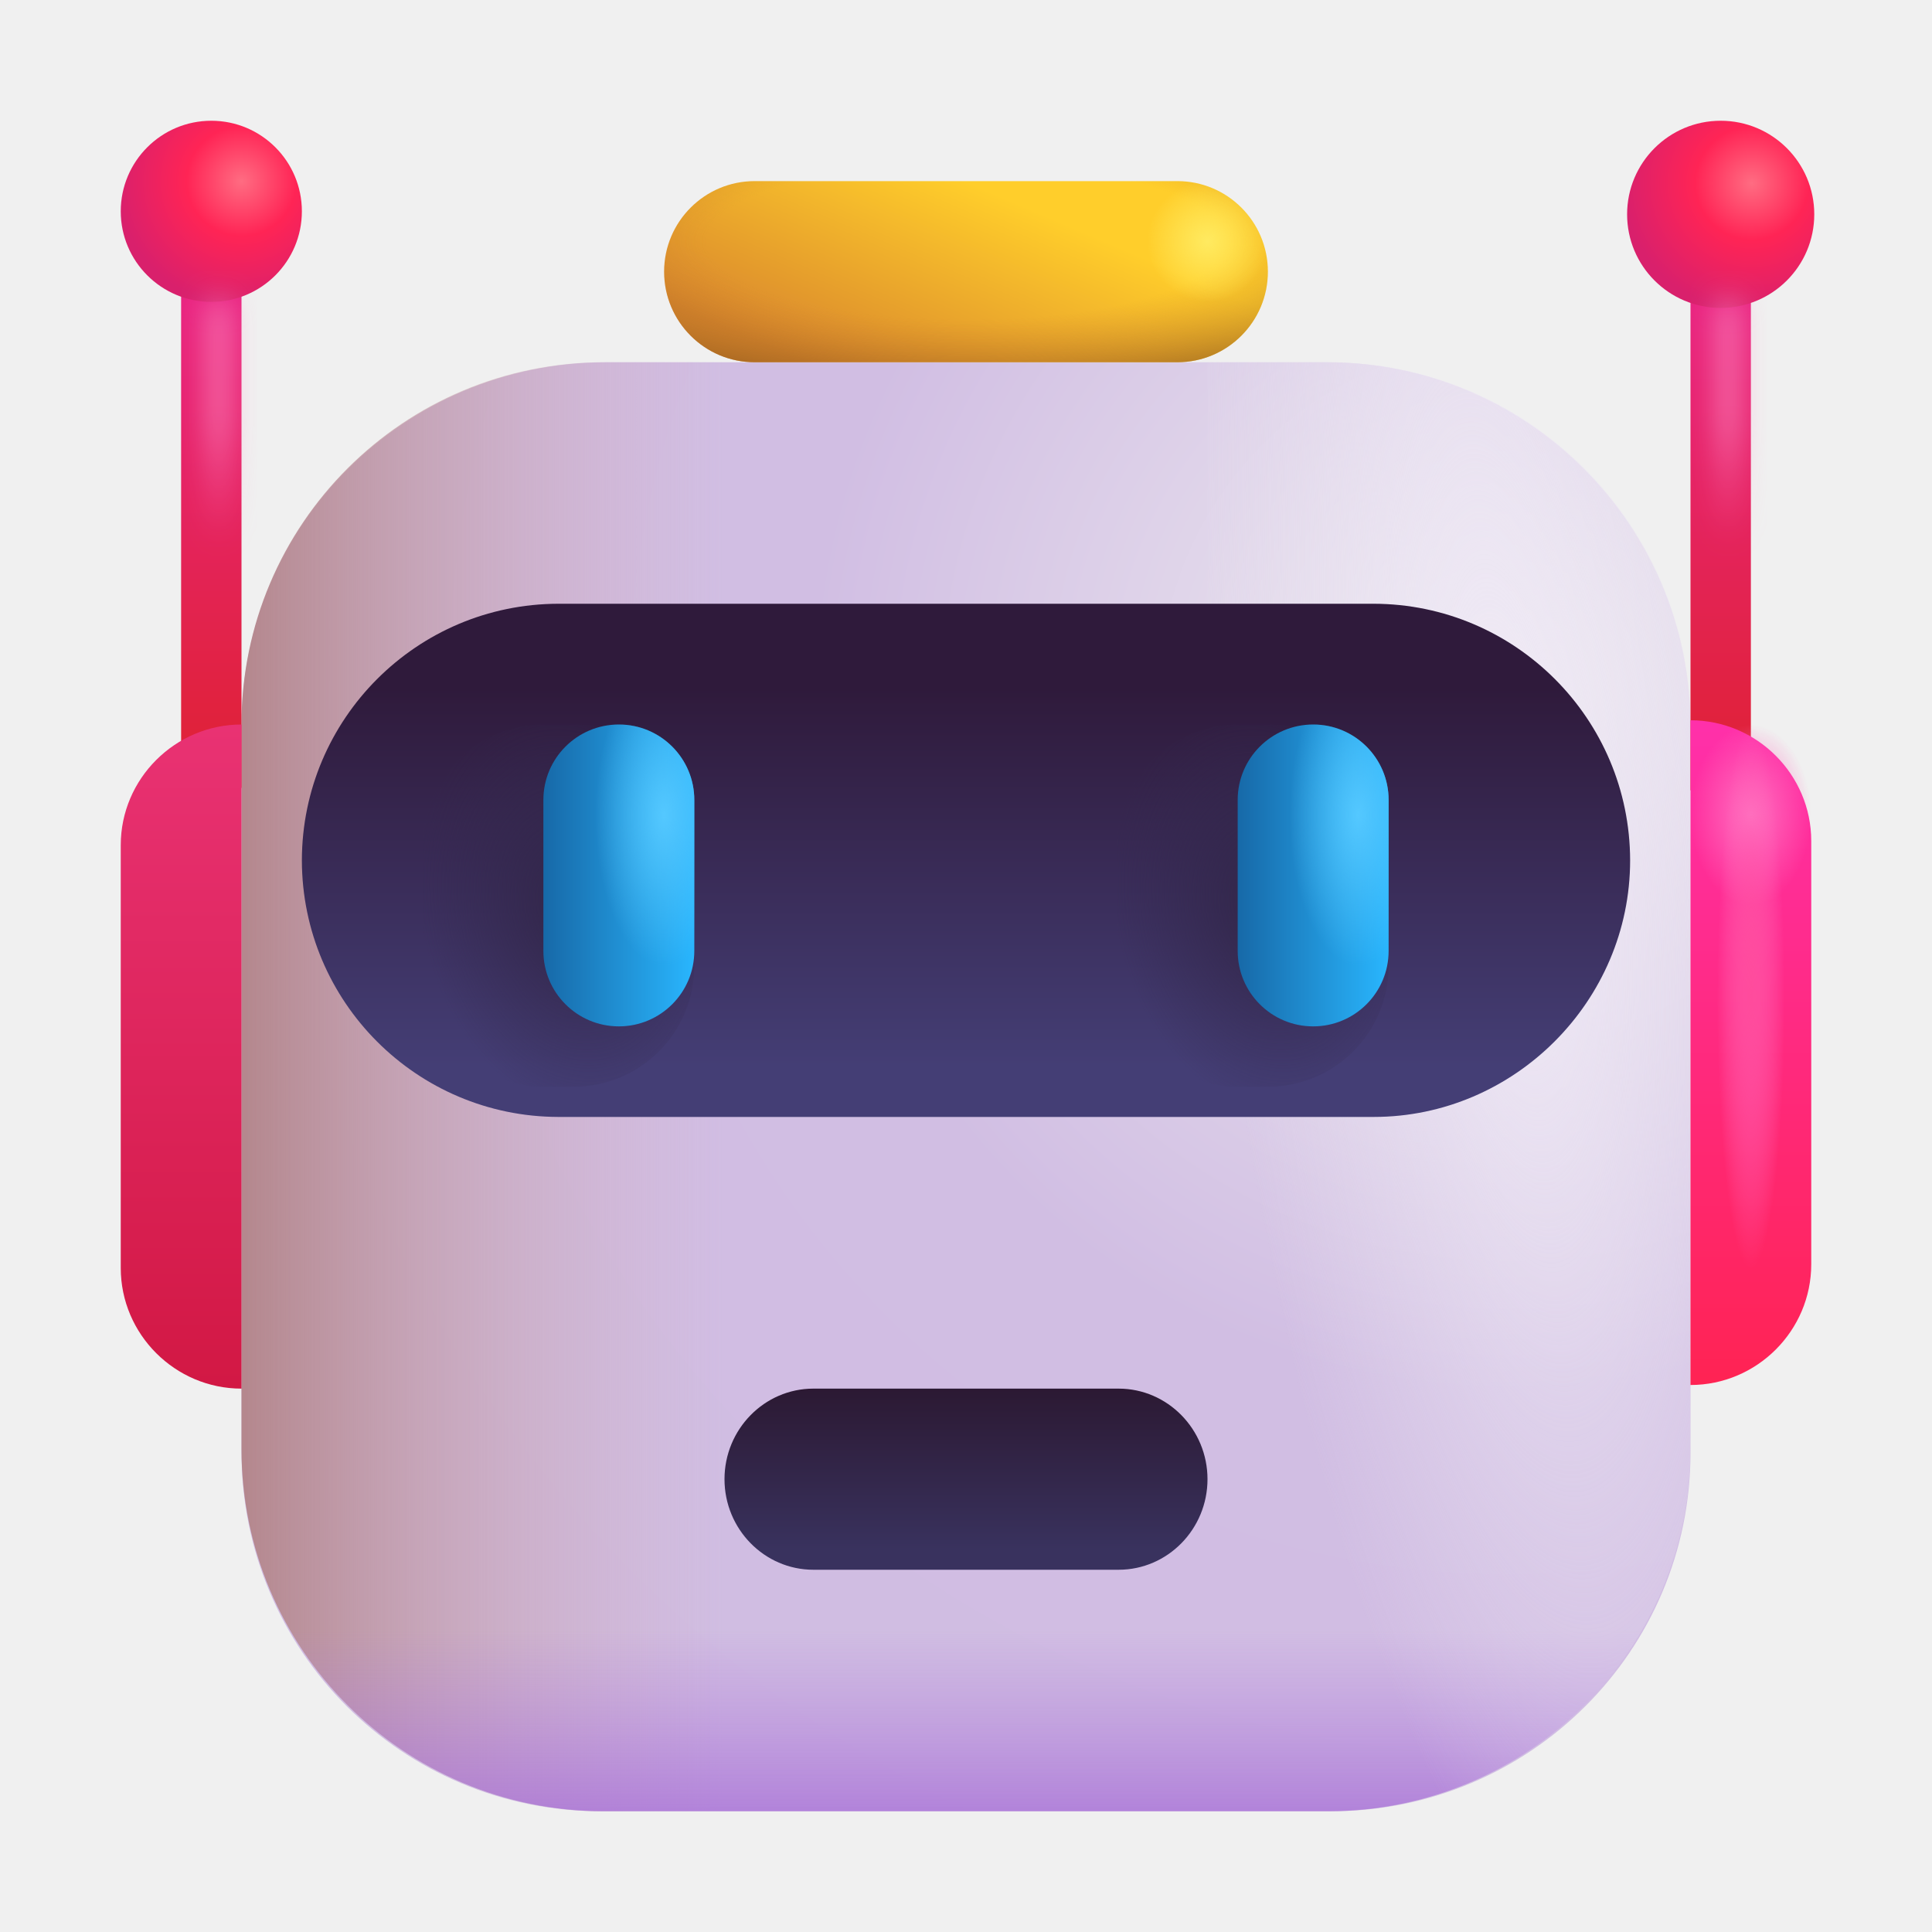
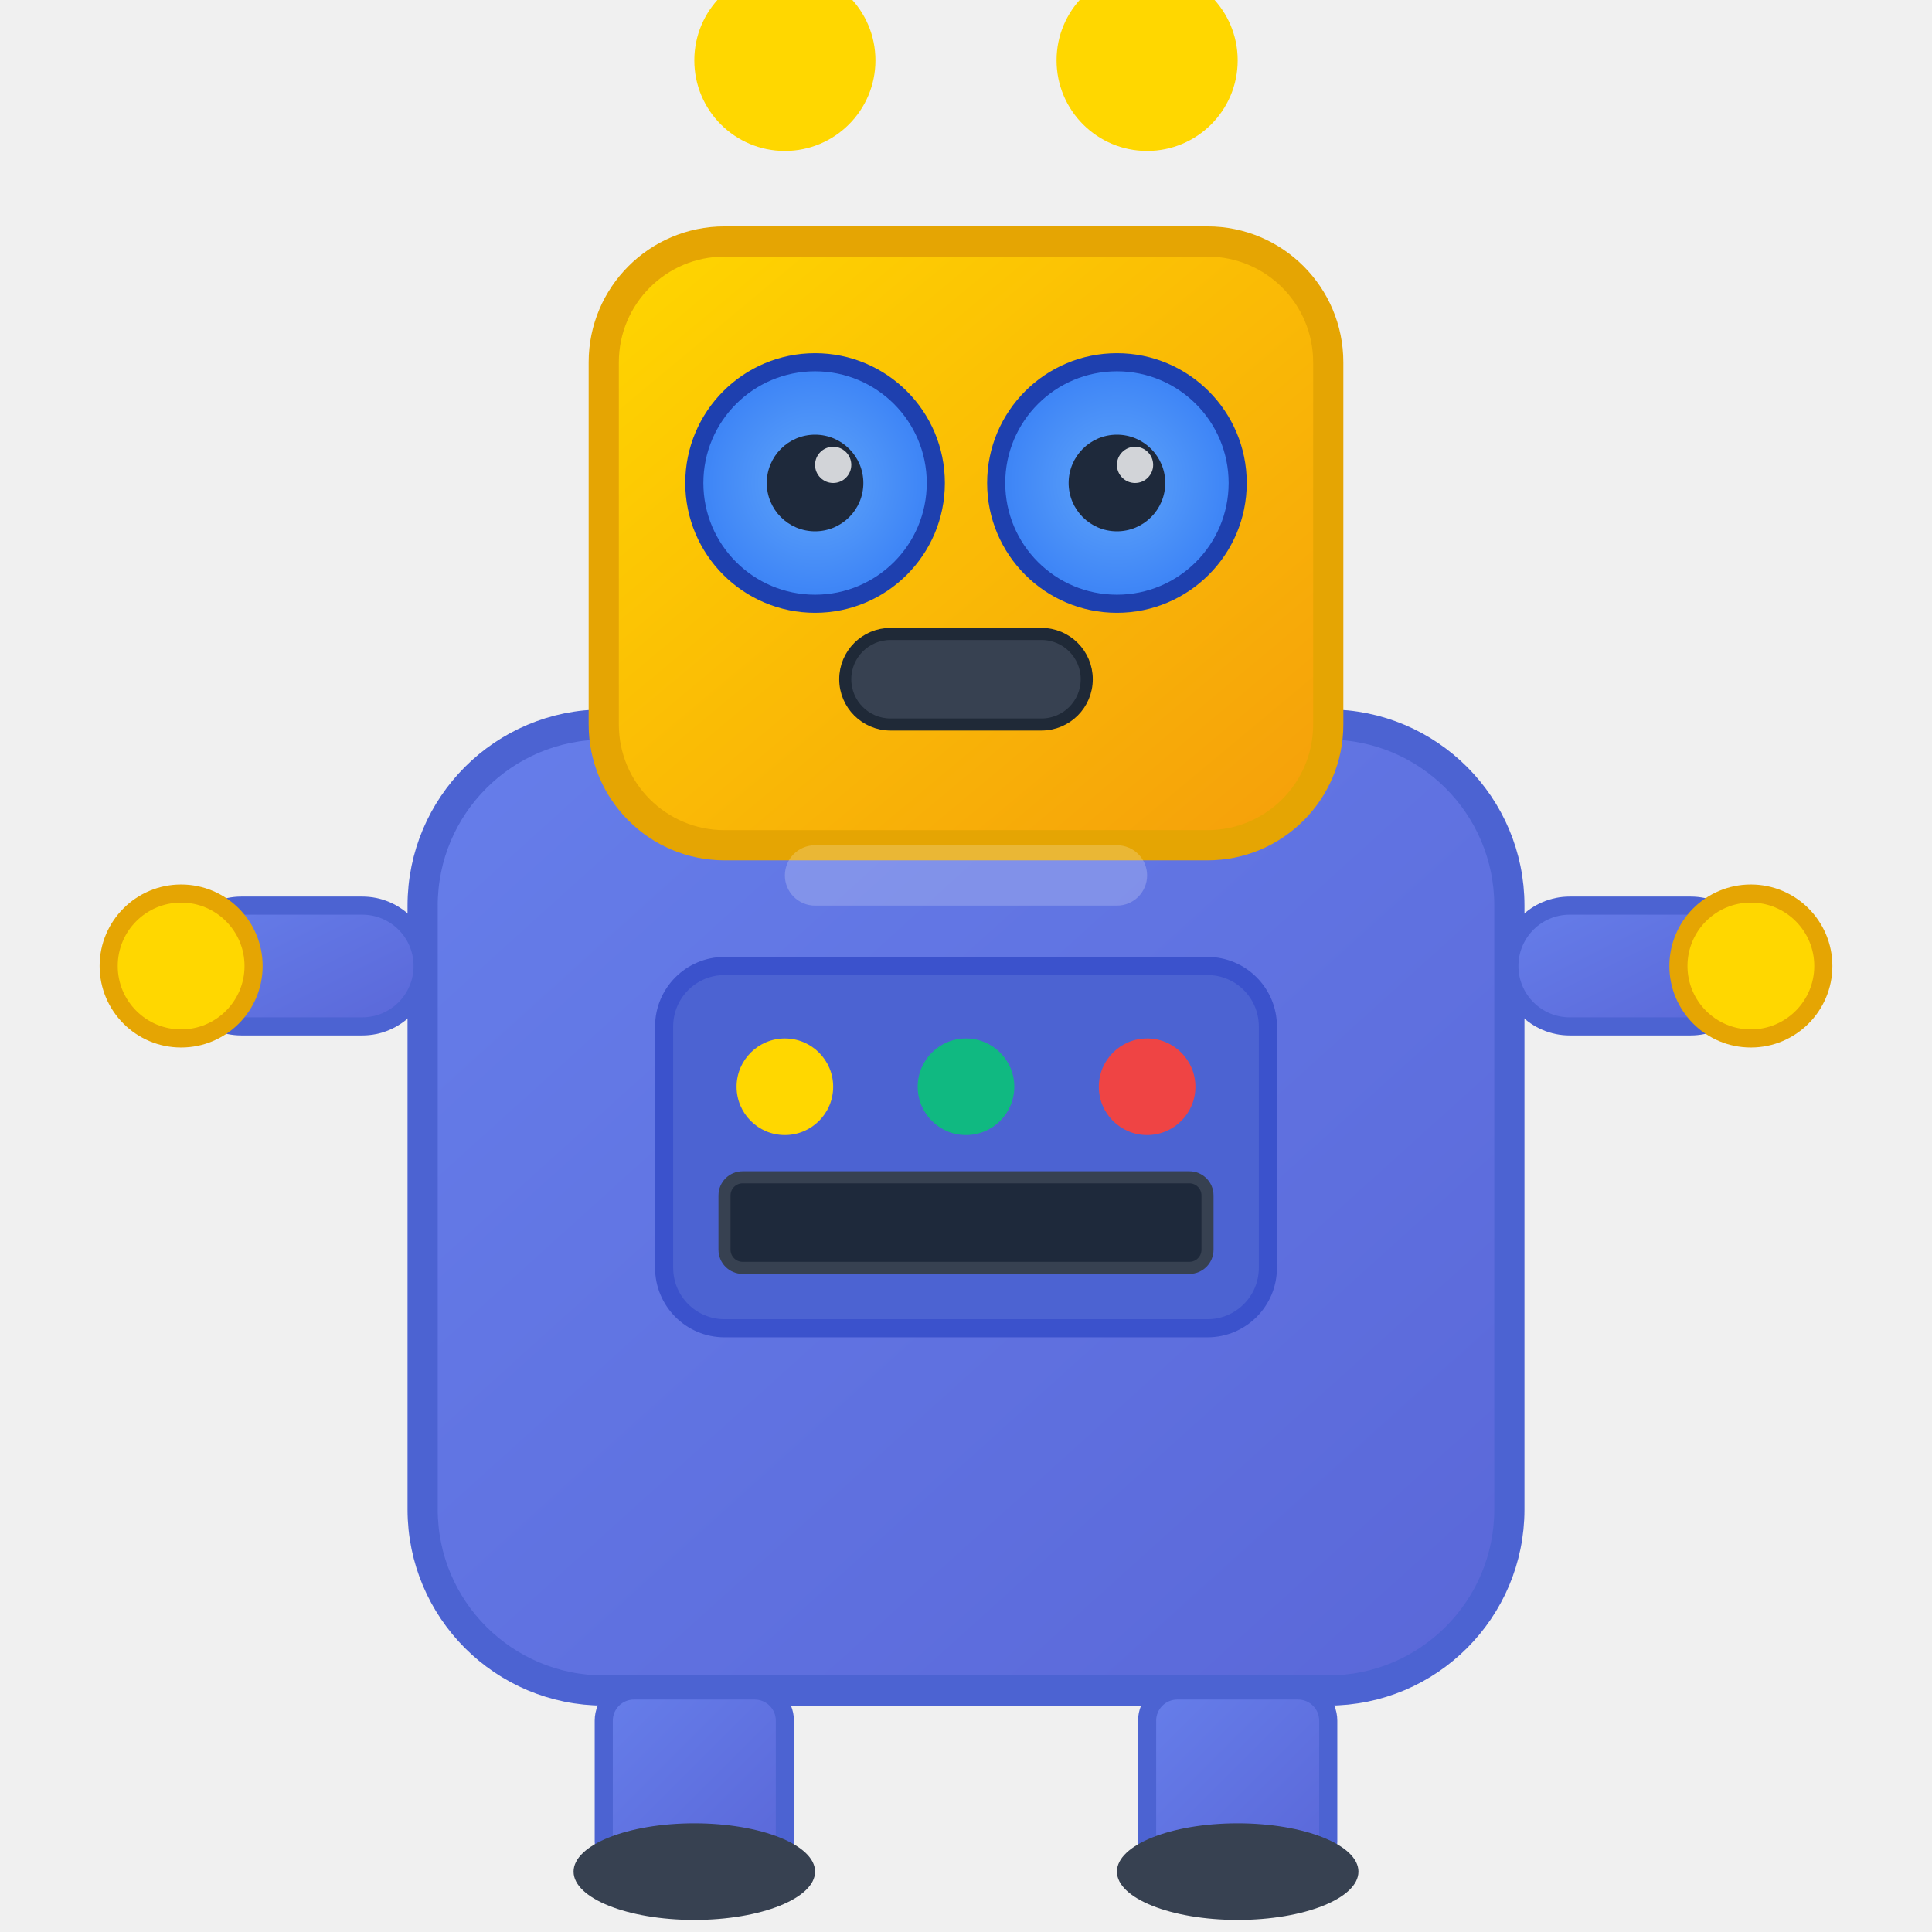
<svg xmlns="http://www.w3.org/2000/svg" width="32" height="32" viewBox="0 0 32 32">
-   <g fill="none">
-     <path fill="url(#f2228idd)" d="M22.05 30H9.95C6.66 30 4 27.34 4 24.05V12.03C4 8.7 6.7 6 10.03 6h11.95C25.3 6 28 8.7 28 12.03v12.03c0 3.28-2.66 5.94-5.95 5.94" />
-     <path fill="url(#f2228id0)" d="M4 12a6 6 0 0 1 6-6h2v24h-2a6 6 0 0 1-6-6z" />
-     <path fill="url(#f2228id1)" d="M4 24h24a6 6 0 0 1-6 6H10a6 6 0 0 1-6-6" />
-     <path fill="url(#f2228ide)" d="M20 6h2a6 6 0 0 1 6 6v12a6 6 0 0 1-6 6h-2z" />
-     <path stroke="url(#f2228id2)" stroke-miterlimit="10" d="M3.5 3.95v9.1" />
-     <path fill="url(#f2228id3)" d="M4 12v11c-1.1 0-2-.9-2-1.998v-7.004C2 12.9 2.9 12 4 12" />
-     <path fill="url(#f2228id4)" d="M22.753 18.5H9.247A4.257 4.257 0 0 1 5 14.25A4.257 4.257 0 0 1 9.247 10h13.506A4.257 4.257 0 0 1 27 14.25c0 2.331-1.918 4.25-4.247 4.25" />
-     <path fill="url(#f2228id5)" d="M18.528 26h-5.056C12.66 26 12 25.326 12 24.5s.66-1.5 1.472-1.5h5.056c.811 0 1.472.674 1.472 1.5s-.66 1.5-1.472 1.5" />
-     <path fill="url(#f2228idf)" d="M3.5 5a1.5 1.5 0 1 0 0-3a1.5 1.5 0 0 0 0 3" />
-     <path stroke="url(#f2228id6)" stroke-miterlimit="10" d="M28.5 4v9.09" />
-     <path fill="url(#f2228idg)" d="M28.5 5.1a1.55 1.55 0 1 0 0-3.1a1.55 1.55 0 0 0 0 3.1" />
-     <rect width="4.5" height="6" x="7" y="12" fill="url(#f2228idh)" rx="2" />
-     <rect width="4.5" height="6" x="18.5" y="12" fill="url(#f2228idi)" rx="2" />
-     <rect width="10" height="3" x="11" y="3" fill="url(#f2228id7)" rx="1.5" />
-     <rect width="10" height="3" x="11" y="3" fill="url(#f2228idj)" rx="1.5" />
-     <path fill="url(#f2228id8)" d="M28 22.94V11.93c1.1 0 2 .9 2 2v7.01c0 1.1-.9 2-2 2" />
-     <rect width="2.5" height="5" x="9" y="12" fill="url(#f2228id9)" rx="1.25" />
-     <rect width="2.5" height="5" x="9" y="12" fill="url(#f2228idk)" rx="1.25" />
-     <rect width="2.5" height="5" x="20.5" y="12" fill="url(#f2228ida)" rx="1.25" />
-     <rect width="2.5" height="5" x="20.5" y="12" fill="url(#f2228idl)" rx="1.25" />
-     <g filter="url(#f2228idp)">
-       <path stroke="url(#f2228idb)" stroke-width=".25" d="M3.625 5v6" />
-     </g>
-     <g filter="url(#f2228idq)">
-       <path stroke="url(#f2228idc)" stroke-width=".25" d="M28.625 5v6" />
-     </g>
-     <ellipse cx="29" cy="13.5" fill="url(#f2228idm)" rx="1" ry="1.5" />
-     <ellipse cx="29" cy="16.5" fill="url(#f2228idn)" rx="1" ry="4.5" />
-     <path fill="url(#f2228ido)" fill-rule="evenodd" d="M19.776 3.025a1.5 1.5 0 0 1 1.199 1.2a1 1 0 1 1-1.2-1.2" clip-rule="evenodd" />
-     <defs>
-       <linearGradient id="f2228id0" x1="12" x2="4" y1="18" y2="18" gradientUnits="userSpaceOnUse">
-         <stop stop-color="#D5B2C0" stop-opacity="0" />
-         <stop offset="1" stop-color="#B4878D" />
-       </linearGradient>
-       <linearGradient id="f2228id1" x1="16" x2="16" y1="27" y2="31" gradientUnits="userSpaceOnUse">
-         <stop stop-color="#B17EDB" stop-opacity="0" />
-         <stop offset="1" stop-color="#A56BD6" />
-       </linearGradient>
-       <linearGradient id="f2228id2" x1="4" x2="4" y1="3.95" y2="13.05" gradientUnits="userSpaceOnUse">
-         <stop stop-color="#EA248A" />
-         <stop offset="1" stop-color="#DF2232" />
-       </linearGradient>
-       <linearGradient id="f2228id3" x1="3" x2="3" y1="12" y2="23" gradientUnits="userSpaceOnUse">
-         <stop stop-color="#E93273" />
-         <stop offset="1" stop-color="#D21844" />
-       </linearGradient>
-       <linearGradient id="f2228id4" x1="15.998" x2="15.998" y1="17.701" y2="11.391" gradientUnits="userSpaceOnUse">
-         <stop offset=".006" stop-color="#443E75" />
-         <stop offset="1" stop-color="#2F1A3B" />
-       </linearGradient>
-       <linearGradient id="f2228id5" x1="15.998" x2="15.998" y1="25.686" y2="22.889" gradientUnits="userSpaceOnUse">
-         <stop offset=".006" stop-color="#39325E" />
-         <stop offset="1" stop-color="#2B1831" />
-       </linearGradient>
-       <linearGradient id="f2228id6" x1="29" x2="29" y1="4" y2="13.09" gradientUnits="userSpaceOnUse">
-         <stop stop-color="#EA248A" />
-         <stop offset="1" stop-color="#DF2232" />
-       </linearGradient>
-       <linearGradient id="f2228id7" x1="16" x2="14.5" y1="3" y2="6.5" gradientUnits="userSpaceOnUse">
-         <stop stop-color="#FFCE2B" />
-         <stop offset="1" stop-color="#D9862D" />
-       </linearGradient>
-       <linearGradient id="f2228id8" x1="29" x2="29" y1="11.93" y2="22.94" gradientUnits="userSpaceOnUse">
-         <stop stop-color="#FF30AA" />
-         <stop offset="1" stop-color="#FF2353" />
-       </linearGradient>
-       <linearGradient id="f2228id9" x1="11.5" x2="9" y1="14" y2="14" gradientUnits="userSpaceOnUse">
-         <stop stop-color="#29B6FE" />
-         <stop offset="1" stop-color="#1769A8" />
-       </linearGradient>
-       <linearGradient id="f2228ida" x1="23" x2="20.5" y1="14" y2="14" gradientUnits="userSpaceOnUse">
-         <stop stop-color="#29B6FE" />
-         <stop offset="1" stop-color="#1769A8" />
-       </linearGradient>
-       <linearGradient id="f2228idb" x1="3.5" x2="3.5" y1="7" y2="9" gradientUnits="userSpaceOnUse">
-         <stop stop-color="#FF96CB" />
-         <stop offset="1" stop-color="#FF6DB7" stop-opacity="0" />
-       </linearGradient>
-       <linearGradient id="f2228idc" x1="28.5" x2="28.5" y1="7" y2="9" gradientUnits="userSpaceOnUse">
-         <stop stop-color="#FF96CB" />
-         <stop offset="1" stop-color="#FF6DB7" stop-opacity="0" />
-       </linearGradient>
-       <radialGradient id="f2228idd" cx="0" cy="0" r="1" gradientTransform="rotate(141.911 10.515 10.065)scale(23.5053)" gradientUnits="userSpaceOnUse">
-         <stop stop-color="#EEEBF0" />
-         <stop offset=".493" stop-color="#D1BEE3" />
-         <stop offset="1" stop-color="#D0BCE2" />
-       </radialGradient>
-       <radialGradient id="f2228ide" cx="0" cy="0" r="1" gradientTransform="matrix(5 -.5 1.9111 19.11108 25 13.5)" gradientUnits="userSpaceOnUse">
-         <stop stop-color="#F0EAF6" />
-         <stop offset="1" stop-color="#E7E0EF" stop-opacity="0" />
-       </radialGradient>
-       <radialGradient id="f2228idf" cx="0" cy="0" r="1" gradientTransform="matrix(-.5 2 -2 -.5 4 3)" gradientUnits="userSpaceOnUse">
-         <stop stop-color="#FF6C82" />
-         <stop offset=".441" stop-color="#FF2455" />
-         <stop offset="1" stop-color="#D9206C" />
-       </radialGradient>
-       <radialGradient id="f2228idg" cx="0" cy="0" r="1" gradientTransform="rotate(104.036 13.324 12.844)scale(2.13027)" gradientUnits="userSpaceOnUse">
-         <stop stop-color="#FF6C82" />
-         <stop offset=".441" stop-color="#FF2455" />
-         <stop offset="1" stop-color="#D9206C" />
-       </radialGradient>
-       <radialGradient id="f2228idh" cx="0" cy="0" r="1" gradientTransform="matrix(-2.5 .5 -.68428 -3.42136 9.5 15)" gradientUnits="userSpaceOnUse">
-         <stop stop-color="#322649" />
-         <stop offset="1" stop-color="#342950" stop-opacity="0" />
-       </radialGradient>
-       <radialGradient id="f2228idi" cx="0" cy="0" r="1" gradientTransform="matrix(-2.5 .5 -.68428 -3.42136 21 15)" gradientUnits="userSpaceOnUse">
-         <stop stop-color="#322649" />
-         <stop offset="1" stop-color="#342950" stop-opacity="0" />
-       </radialGradient>
-       <radialGradient id="f2228idj" cx="0" cy="0" r="1" gradientTransform="matrix(0 3 -10 0 16 4)" gradientUnits="userSpaceOnUse">
-         <stop offset=".431" stop-color="#CA7E29" stop-opacity="0" />
-         <stop offset="1" stop-color="#673F13" />
-       </radialGradient>
-       <radialGradient id="f2228idk" cx="0" cy="0" r="1" gradientTransform="matrix(0 2.5 -1.14393 0 11 13.5)" gradientUnits="userSpaceOnUse">
-         <stop stop-color="#54C8FF" />
-         <stop offset="1" stop-color="#54C8FF" stop-opacity="0" />
-       </radialGradient>
-       <radialGradient id="f2228idl" cx="0" cy="0" r="1" gradientTransform="matrix(0 2.5 -1.14393 0 22.5 13.5)" gradientUnits="userSpaceOnUse">
-         <stop stop-color="#54C8FF" />
-         <stop offset="1" stop-color="#54C8FF" stop-opacity="0" />
-       </radialGradient>
-       <radialGradient id="f2228idm" cx="0" cy="0" r="1" gradientTransform="matrix(0 1.5 -1 0 29 13.5)" gradientUnits="userSpaceOnUse">
-         <stop stop-color="#FF72C1" />
-         <stop offset="1" stop-color="#FF6EBF" stop-opacity="0" />
-       </radialGradient>
-       <radialGradient id="f2228idn" cx="0" cy="0" r="1" gradientTransform="matrix(0 4.5 -.55944 0 29 16.5)" gradientUnits="userSpaceOnUse">
-         <stop stop-color="#FF4B9C" />
-         <stop offset="1" stop-color="#FF73C1" stop-opacity="0" />
-       </radialGradient>
-       <radialGradient id="f2228ido" cx="0" cy="0" r="1" gradientTransform="rotate(90 8 12)" gradientUnits="userSpaceOnUse">
-         <stop stop-color="#FFEA60" />
-         <stop offset="1" stop-color="#FFEF66" stop-opacity="0" />
-       </radialGradient>
-       <filter id="f2228idp" width="1.25" height="7" x="3" y="4.5" color-interpolation-filters="sRGB" filterUnits="userSpaceOnUse">
-         <feFlood flood-opacity="0" result="BackgroundImageFix" />
-         <feBlend in="SourceGraphic" in2="BackgroundImageFix" result="shape" />
-         <feGaussianBlur result="effect1_foregroundBlur_31_1501" stdDeviation=".25" />
-       </filter>
-       <filter id="f2228idq" width="1.25" height="7" x="28" y="4.5" color-interpolation-filters="sRGB" filterUnits="userSpaceOnUse">
-         <feFlood flood-opacity="0" result="BackgroundImageFix" />
-         <feBlend in="SourceGraphic" in2="BackgroundImageFix" result="shape" />
-         <feGaussianBlur result="effect1_foregroundBlur_31_1501" stdDeviation=".25" />
-       </filter>
-     </defs>
-   </g>
+   <defs>
+     <linearGradient id="bodyGradient" x1="0%" y1="0%" x2="100%" y2="100%">
+       <stop offset="0%" stop-color="#667eea" />
+       <stop offset="100%" stop-color="#5a67d8" />
+     </linearGradient>
+     <linearGradient id="headGradient" x1="0%" y1="0%" x2="100%" y2="100%">
+       <stop offset="0%" stop-color="#FFD700" />
+       <stop offset="100%" stop-color="#F59E0B" />
+     </linearGradient>
+     <radialGradient id="eyeGradient" cx="50%" cy="50%" r="50%">
+       <stop offset="0%" stop-color="#60A5FA" />
+       <stop offset="100%" stop-color="#3B82F6" />
+     </radialGradient>
+     <linearGradient id="antennaGradient" x1="0%" y1="0%" x2="100%" y2="100%">
+       <stop offset="0%" stop-color="#F59E0B" />
+       <stop offset="100%" stop-color="#D97706" />
+     </linearGradient>
+   </defs>
+   <rect x="7" y="12" width="18" height="16" rx="3" ry="3" fill="url(#bodyGradient)" stroke="#4c63d2" stroke-width="0.5" />
+   <rect x="10" y="4" width="12" height="10" rx="2" ry="2" fill="url(#headGradient)" stroke="#E5A503" stroke-width="0.5" />
+   <line x1="13" y1="4" x2="13" y2="1" stroke="url(#antennaGradient)" stroke-width="1.5" stroke-linecap="round" />
+   <circle cx="13" cy="1" r="1.5" fill="#FFD700" />
+   <line x1="19" y1="4" x2="19" y2="1" stroke="url(#antennaGradient)" stroke-width="1.5" stroke-linecap="round" />
+   <circle cx="19" cy="1" r="1.5" fill="#FFD700" />
+   <circle cx="13.5" cy="8" r="2" fill="url(#eyeGradient)" stroke="#1E40AF" stroke-width="0.3" />
+   <circle cx="18.5" cy="8" r="2" fill="url(#eyeGradient)" stroke="#1E40AF" stroke-width="0.3" />
+   <circle cx="13.5" cy="8" r="0.8" fill="#1E293B" />
+   <circle cx="18.5" cy="8" r="0.8" fill="#1E293B" />
+   <circle cx="13.8" cy="7.7" r="0.3" fill="white" opacity="0.8" />
+   <circle cx="18.8" cy="7.7" r="0.3" fill="white" opacity="0.8" />
+   <rect x="14" y="10.5" width="4" height="1.5" rx="0.75" fill="#374151" stroke="#1F2937" stroke-width="0.2" />
+   <rect x="11" y="16" width="10" height="6" rx="1" fill="#4C63D2" stroke="#3B52CC" stroke-width="0.3" />
+   <circle cx="13" cy="18" r="0.8" fill="#FFD700" />
+   <circle cx="16" cy="18" r="0.8" fill="#10B981" />
+   <circle cx="19" cy="18" r="0.8" fill="#EF4444" />
+   <rect x="12" y="19.5" width="8" height="1.5" rx="0.3" fill="#1E293B" stroke="#374151" stroke-width="0.2" />
+   <rect x="3" y="15" width="4" height="2" rx="1" fill="url(#bodyGradient)" stroke="#4c63d2" stroke-width="0.3" />
+   <rect x="25" y="15" width="4" height="2" rx="1" fill="url(#bodyGradient)" stroke="#4c63d2" stroke-width="0.3" />
+   <circle cx="3" cy="16" r="1.2" fill="#FFD700" stroke="#E5A503" stroke-width="0.3" />
+   <circle cx="29" cy="16" r="1.2" fill="#FFD700" stroke="#E5A503" stroke-width="0.3" />
+   <rect x="10" y="28" width="3" height="3" rx="0.5" fill="url(#bodyGradient)" stroke="#4c63d2" stroke-width="0.3" />
+   <rect x="19" y="28" width="3" height="3" rx="0.5" fill="url(#bodyGradient)" stroke="#4c63d2" stroke-width="0.3" />
+   <ellipse cx="11.5" cy="31" rx="2" ry="0.8" fill="#374151" />
+   <ellipse cx="20.5" cy="31" rx="2" ry="0.8" fill="#374151" />
+   <rect x="13" y="14" width="6" height="1" rx="0.5" fill="white" opacity="0.2" />
</svg>
